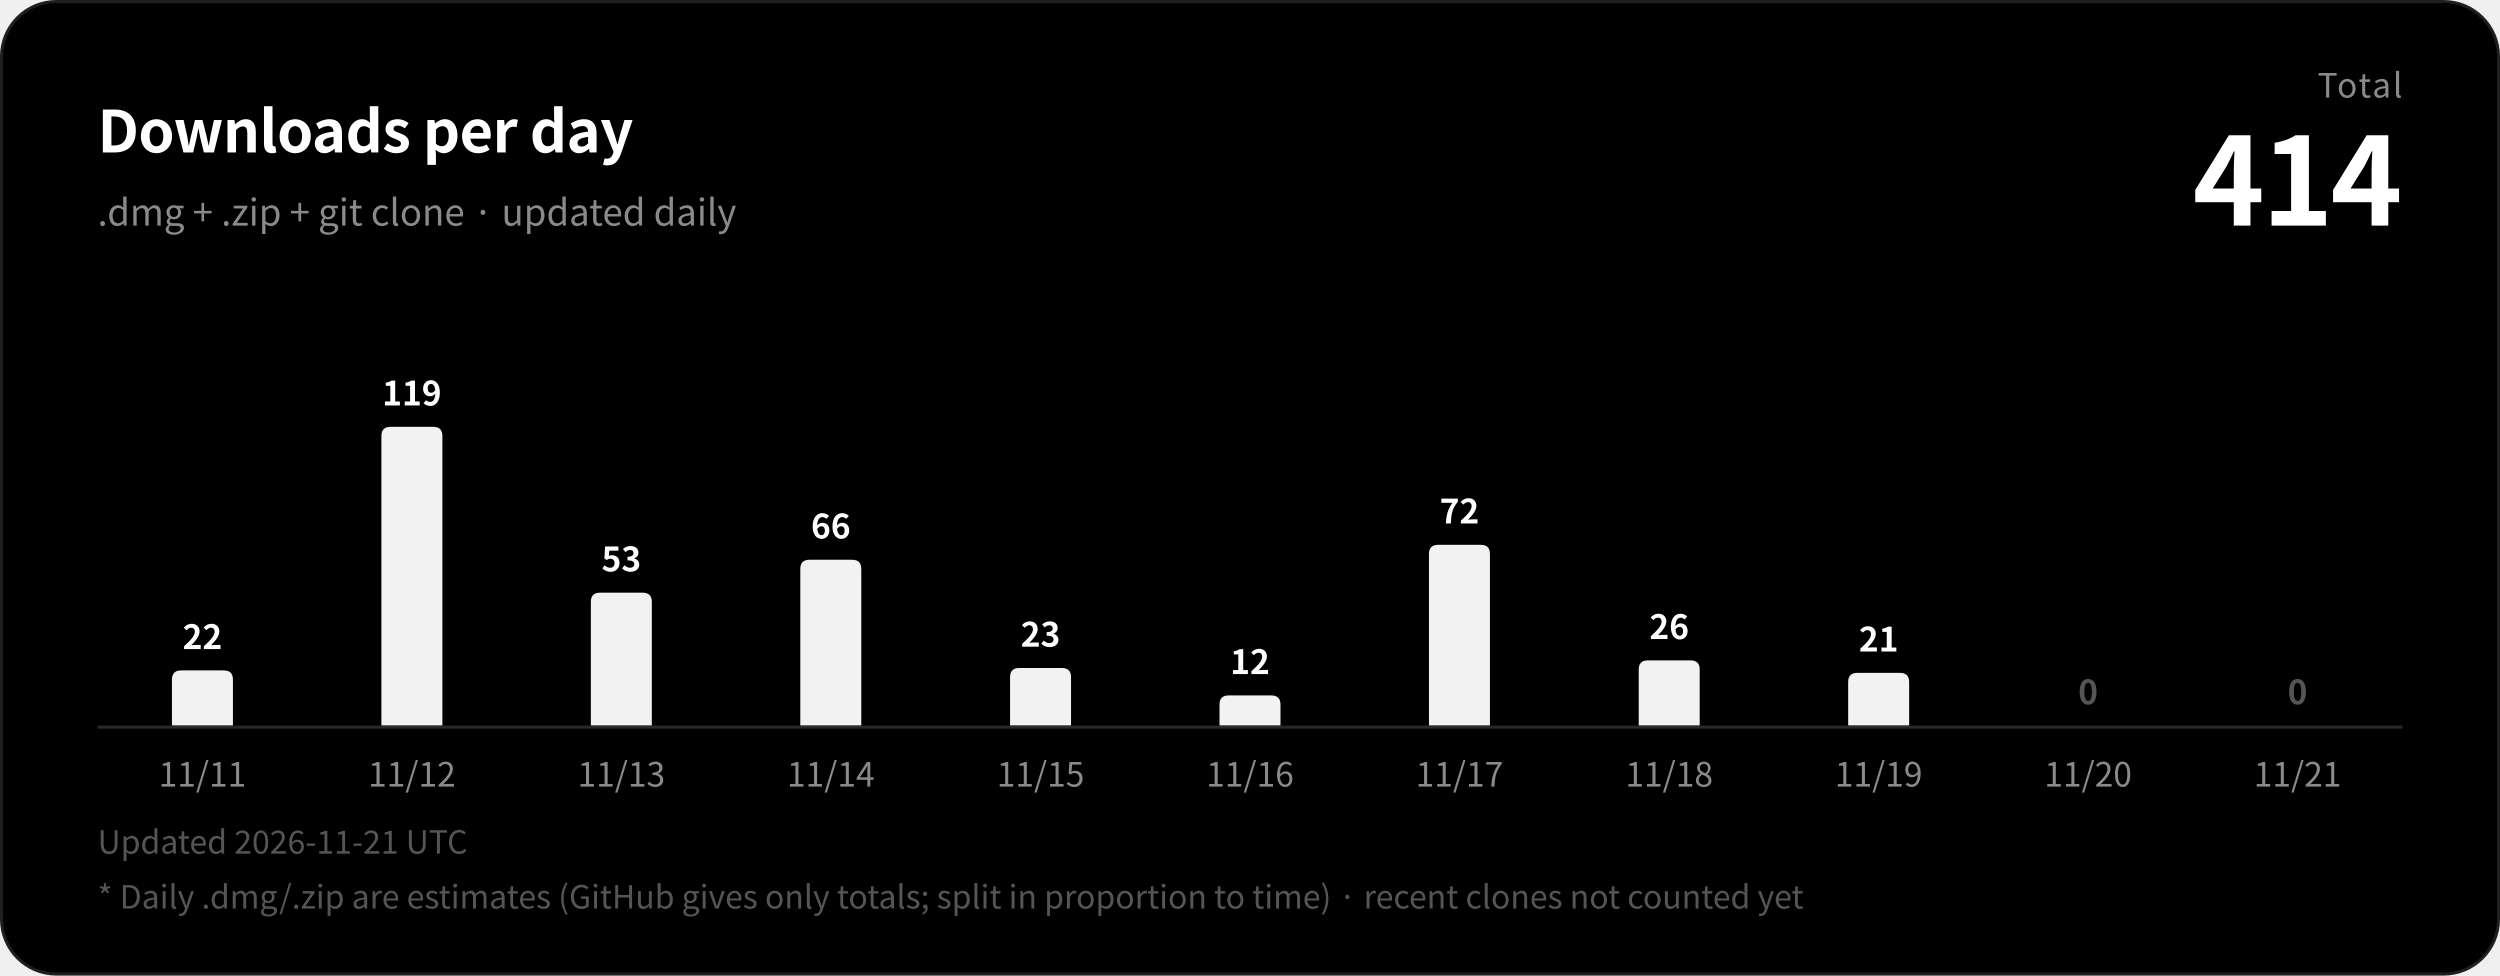
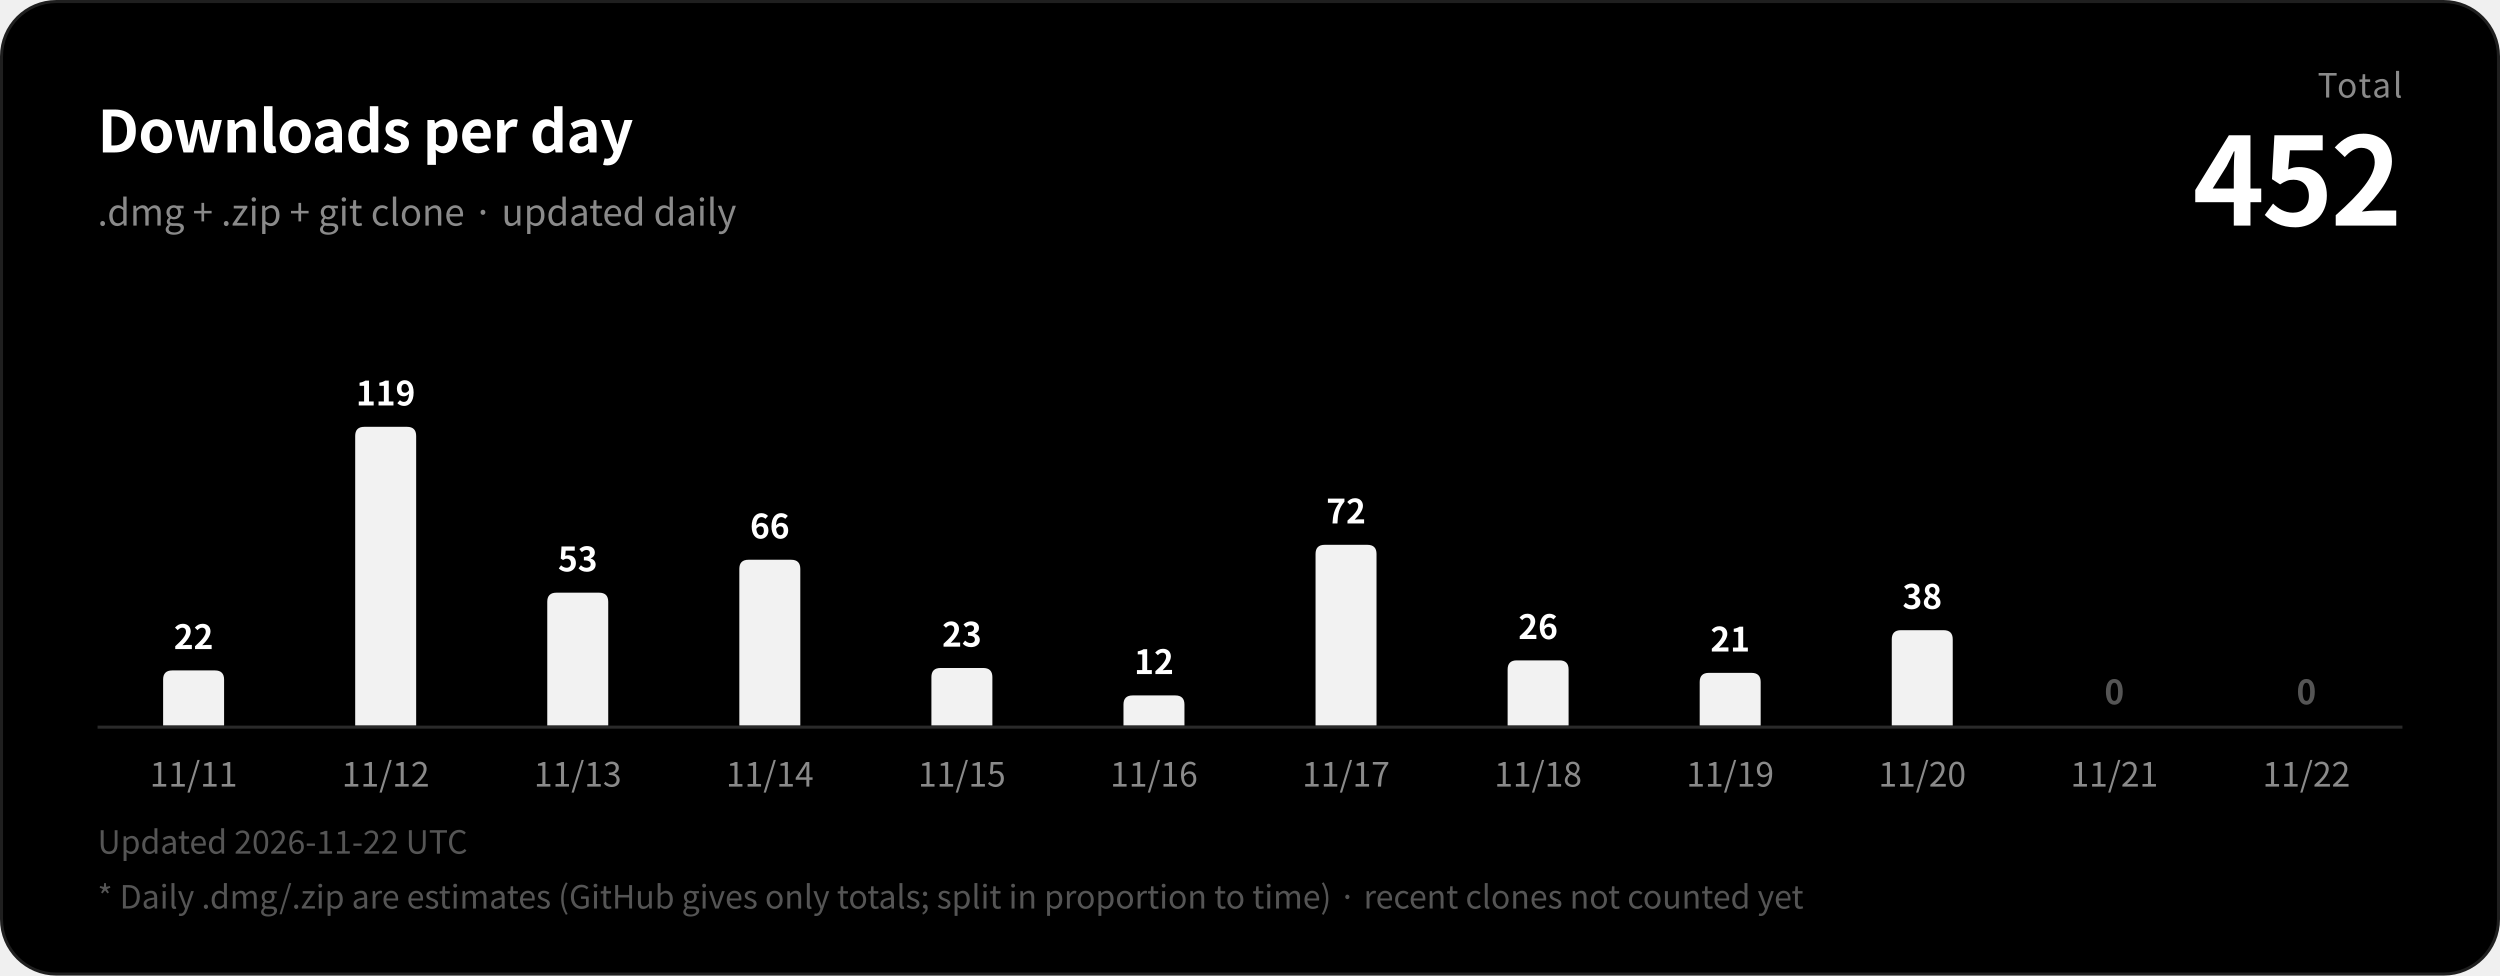
<svg xmlns="http://www.w3.org/2000/svg" width="820" height="320" viewBox="0 0 820 320" role="img" aria-label="Downloads per day">
  <rect x="0.5" y="0.5" width="819" height="319" rx="18" fill="#000000" stroke="#1f1f1f" />
  <g font-family="-apple-system, BlinkMacSystemFont, 'SF Pro Display', 'Segoe UI', 'Hiragino Sans', 'Hiragino Kaku Gothic ProN', 'Noto Sans CJK JP', 'Noto Sans JP', 'PingFang SC', 'Microsoft YaHei', sans-serif" style="font-variant-numeric: tabular-nums">
    <text x="32" y="50" font-size="19" font-weight="600" fill="#ffffff" letter-spacing="-0.2">Downloads per day</text>
    <text x="32" y="74" font-size="12" fill="#8a8a8a">.dmg + .zip + git clone · updated daily</text>
    <text x="788" y="32" font-size="11" fill="#8a8a8a" text-anchor="end" letter-spacing="0.6">Total</text>
-     <text x="788" y="74" font-size="40" font-weight="700" fill="#ffffff" text-anchor="end" letter-spacing="-1">414</text>
-     <path d="M56.4,238.0V222.9Q56.4,219.9 59.4,219.9H73.4Q76.4,219.9 76.4,222.9V238.0Z" fill="#f2f2f2" />
-     <text x="66.4" y="212.9" font-size="11" font-weight="600" fill="#ffffff" text-anchor="middle">22</text>
-     <text x="66.4" y="258" font-size="11" fill="#8a8a8a" text-anchor="middle">11/11</text>
-     <path d="M125.1,238.0V143.0Q125.1,140.0 128.1,140.0H142.1Q145.1,140.0 145.1,143.0V238.0Z" fill="#f2f2f2" />
-     <text x="135.1" y="133.0" font-size="11" font-weight="600" fill="#ffffff" text-anchor="middle">119</text>
-     <text x="135.1" y="258" font-size="11" fill="#8a8a8a" text-anchor="middle">11/12</text>
-     <path d="M193.8,238.0V197.4Q193.8,194.4 196.8,194.4H210.8Q213.8,194.4 213.8,197.4V238.0Z" fill="#f2f2f2" />
-     <text x="203.8" y="187.4" font-size="11" font-weight="600" fill="#ffffff" text-anchor="middle">53</text>
-     <text x="203.8" y="258" font-size="11" fill="#8a8a8a" text-anchor="middle">11/13</text>
-     <path d="M262.5,238.0V186.6Q262.5,183.6 265.5,183.6H279.5Q282.5,183.6 282.5,186.6V238.0Z" fill="#f2f2f2" />
-     <text x="272.5" y="176.6" font-size="11" font-weight="600" fill="#ffffff" text-anchor="middle">66</text>
-     <text x="272.5" y="258" font-size="11" fill="#8a8a8a" text-anchor="middle">11/14</text>
-     <path d="M331.3,238.0V222.1Q331.3,219.1 334.3,219.1H348.3Q351.3,219.1 351.3,222.1V238.0Z" fill="#f2f2f2" />
-     <text x="341.3" y="212.1" font-size="11" font-weight="600" fill="#ffffff" text-anchor="middle">23</text>
-     <text x="341.3" y="258" font-size="11" fill="#8a8a8a" text-anchor="middle">11/15</text>
-     <path d="M400.0,238.0V231.1Q400.0,228.1 403.0,228.1H417.0Q420.0,228.1 420.0,231.1V238.0Z" fill="#f2f2f2" />
-     <text x="410.0" y="221.1" font-size="11" font-weight="600" fill="#ffffff" text-anchor="middle">12</text>
-     <text x="410.0" y="258" font-size="11" fill="#8a8a8a" text-anchor="middle">11/16</text>
-     <path d="M468.7,238.0V181.7Q468.7,178.7 471.7,178.7H485.7Q488.7,178.7 488.7,181.7V238.0Z" fill="#f2f2f2" />
-     <text x="478.7" y="171.7" font-size="11" font-weight="600" fill="#ffffff" text-anchor="middle">72</text>
-     <text x="478.7" y="258" font-size="11" fill="#8a8a8a" text-anchor="middle">11/17</text>
-     <path d="M537.5,238.0V219.6Q537.5,216.6 540.5,216.6H554.5Q557.5,216.6 557.5,219.6V238.0Z" fill="#f2f2f2" />
-     <text x="547.5" y="209.6" font-size="11" font-weight="600" fill="#ffffff" text-anchor="middle">26</text>
-     <text x="547.5" y="258" font-size="11" fill="#8a8a8a" text-anchor="middle">11/18</text>
-     <path d="M606.2,238.0V223.7Q606.2,220.7 609.2,220.7H623.2Q626.2,220.7 626.2,223.7V238.0Z" fill="#f2f2f2" />
-     <text x="616.2" y="213.7" font-size="11" font-weight="600" fill="#ffffff" text-anchor="middle">21</text>
-     <text x="616.2" y="258" font-size="11" fill="#8a8a8a" text-anchor="middle">11/19</text>
-     <text x="684.9" y="231.0" font-size="11" font-weight="600" fill="#555555" text-anchor="middle">0</text>
-     <text x="684.9" y="258" font-size="11" fill="#8a8a8a" text-anchor="middle">11/20</text>
-     <text x="753.6" y="231.0" font-size="11" font-weight="600" fill="#555555" text-anchor="middle">0</text>
-     <text x="753.6" y="258" font-size="11" fill="#8a8a8a" text-anchor="middle">11/21</text>
+     <text x="788" y="74" font-size="40" font-weight="700" fill="#ffffff" text-anchor="end" letter-spacing="-1">452</text>
+     <path d="M53.5,238.0V222.9Q53.5,219.9 56.5,219.9H70.5Q73.5,219.9 73.5,222.9V238.0Z" fill="#f2f2f2" />
+     <text x="63.5" y="212.9" font-size="11" font-weight="600" fill="#ffffff" text-anchor="middle">22</text>
+     <text x="63.5" y="258" font-size="11" fill="#8a8a8a" text-anchor="middle">11/11</text>
+     <path d="M116.5,238.0V143.0Q116.5,140.0 119.5,140.0H133.5Q136.5,140.0 136.5,143.0V238.0Z" fill="#f2f2f2" />
+     <text x="126.5" y="133.0" font-size="11" font-weight="600" fill="#ffffff" text-anchor="middle">119</text>
+     <text x="126.5" y="258" font-size="11" fill="#8a8a8a" text-anchor="middle">11/12</text>
+     <path d="M179.5,238.0V197.4Q179.5,194.4 182.5,194.4H196.5Q199.5,194.4 199.5,197.4V238.0Z" fill="#f2f2f2" />
+     <text x="189.5" y="187.4" font-size="11" font-weight="600" fill="#ffffff" text-anchor="middle">53</text>
+     <text x="189.5" y="258" font-size="11" fill="#8a8a8a" text-anchor="middle">11/13</text>
+     <path d="M242.5,238.0V186.6Q242.5,183.6 245.5,183.6H259.5Q262.5,183.6 262.5,186.6V238.0Z" fill="#f2f2f2" />
+     <text x="252.5" y="176.6" font-size="11" font-weight="600" fill="#ffffff" text-anchor="middle">66</text>
+     <text x="252.5" y="258" font-size="11" fill="#8a8a8a" text-anchor="middle">11/14</text>
+     <path d="M305.5,238.0V222.1Q305.5,219.1 308.5,219.1H322.5Q325.5,219.1 325.5,222.1V238.0Z" fill="#f2f2f2" />
+     <text x="315.5" y="212.1" font-size="11" font-weight="600" fill="#ffffff" text-anchor="middle">23</text>
+     <text x="315.5" y="258" font-size="11" fill="#8a8a8a" text-anchor="middle">11/15</text>
+     <path d="M368.5,238.0V231.1Q368.5,228.1 371.5,228.1H385.5Q388.5,228.1 388.5,231.1V238.0Z" fill="#f2f2f2" />
+     <text x="378.5" y="221.1" font-size="11" font-weight="600" fill="#ffffff" text-anchor="middle">12</text>
+     <text x="378.5" y="258" font-size="11" fill="#8a8a8a" text-anchor="middle">11/16</text>
+     <path d="M431.5,238.0V181.7Q431.5,178.7 434.5,178.7H448.5Q451.5,178.7 451.5,181.7V238.0Z" fill="#f2f2f2" />
+     <text x="441.5" y="171.7" font-size="11" font-weight="600" fill="#ffffff" text-anchor="middle">72</text>
+     <text x="441.5" y="258" font-size="11" fill="#8a8a8a" text-anchor="middle">11/17</text>
+     <path d="M494.5,238.0V219.6Q494.5,216.6 497.5,216.6H511.5Q514.5,216.6 514.5,219.6V238.0Z" fill="#f2f2f2" />
+     <text x="504.5" y="209.6" font-size="11" font-weight="600" fill="#ffffff" text-anchor="middle">26</text>
+     <text x="504.5" y="258" font-size="11" fill="#8a8a8a" text-anchor="middle">11/18</text>
+     <path d="M557.5,238.0V223.7Q557.5,220.7 560.5,220.7H574.5Q577.5,220.7 577.5,223.7V238.0Z" fill="#f2f2f2" />
+     <text x="567.5" y="213.7" font-size="11" font-weight="600" fill="#ffffff" text-anchor="middle">21</text>
+     <text x="567.5" y="258" font-size="11" fill="#8a8a8a" text-anchor="middle">11/19</text>
+     <path d="M620.5,238.0V209.7Q620.5,206.7 623.5,206.7H637.5Q640.5,206.7 640.5,209.7V238.0Z" fill="#f2f2f2" />
+     <text x="630.5" y="199.7" font-size="11" font-weight="600" fill="#ffffff" text-anchor="middle">38</text>
+     <text x="630.5" y="258" font-size="11" fill="#8a8a8a" text-anchor="middle">11/20</text>
+     <text x="693.5" y="231.0" font-size="11" font-weight="600" fill="#555555" text-anchor="middle">0</text>
+     <text x="693.5" y="258" font-size="11" fill="#8a8a8a" text-anchor="middle">11/21</text>
+     <text x="756.5" y="231.0" font-size="11" font-weight="600" fill="#555555" text-anchor="middle">0</text>
+     <text x="756.5" y="258" font-size="11" fill="#8a8a8a" text-anchor="middle">11/22</text>
    <line x1="32" y1="238.5" x2="788" y2="238.5" stroke="#2a2a2a" stroke-width="1" />
-     <text x="32" y="280" font-size="10.5" fill="#555555">Updated 2026-11-21 UTC</text>
+     <text x="32" y="280" font-size="10.5" fill="#555555">Updated 2026-11-22 UTC</text>
    <text x="32" y="298" font-size="10.5" fill="#555555">* Daily .dmg/.zip are estimates (GitHub gives only totals; split in proportion to time) · recent clones not counted yet</text>
  </g>
</svg>
